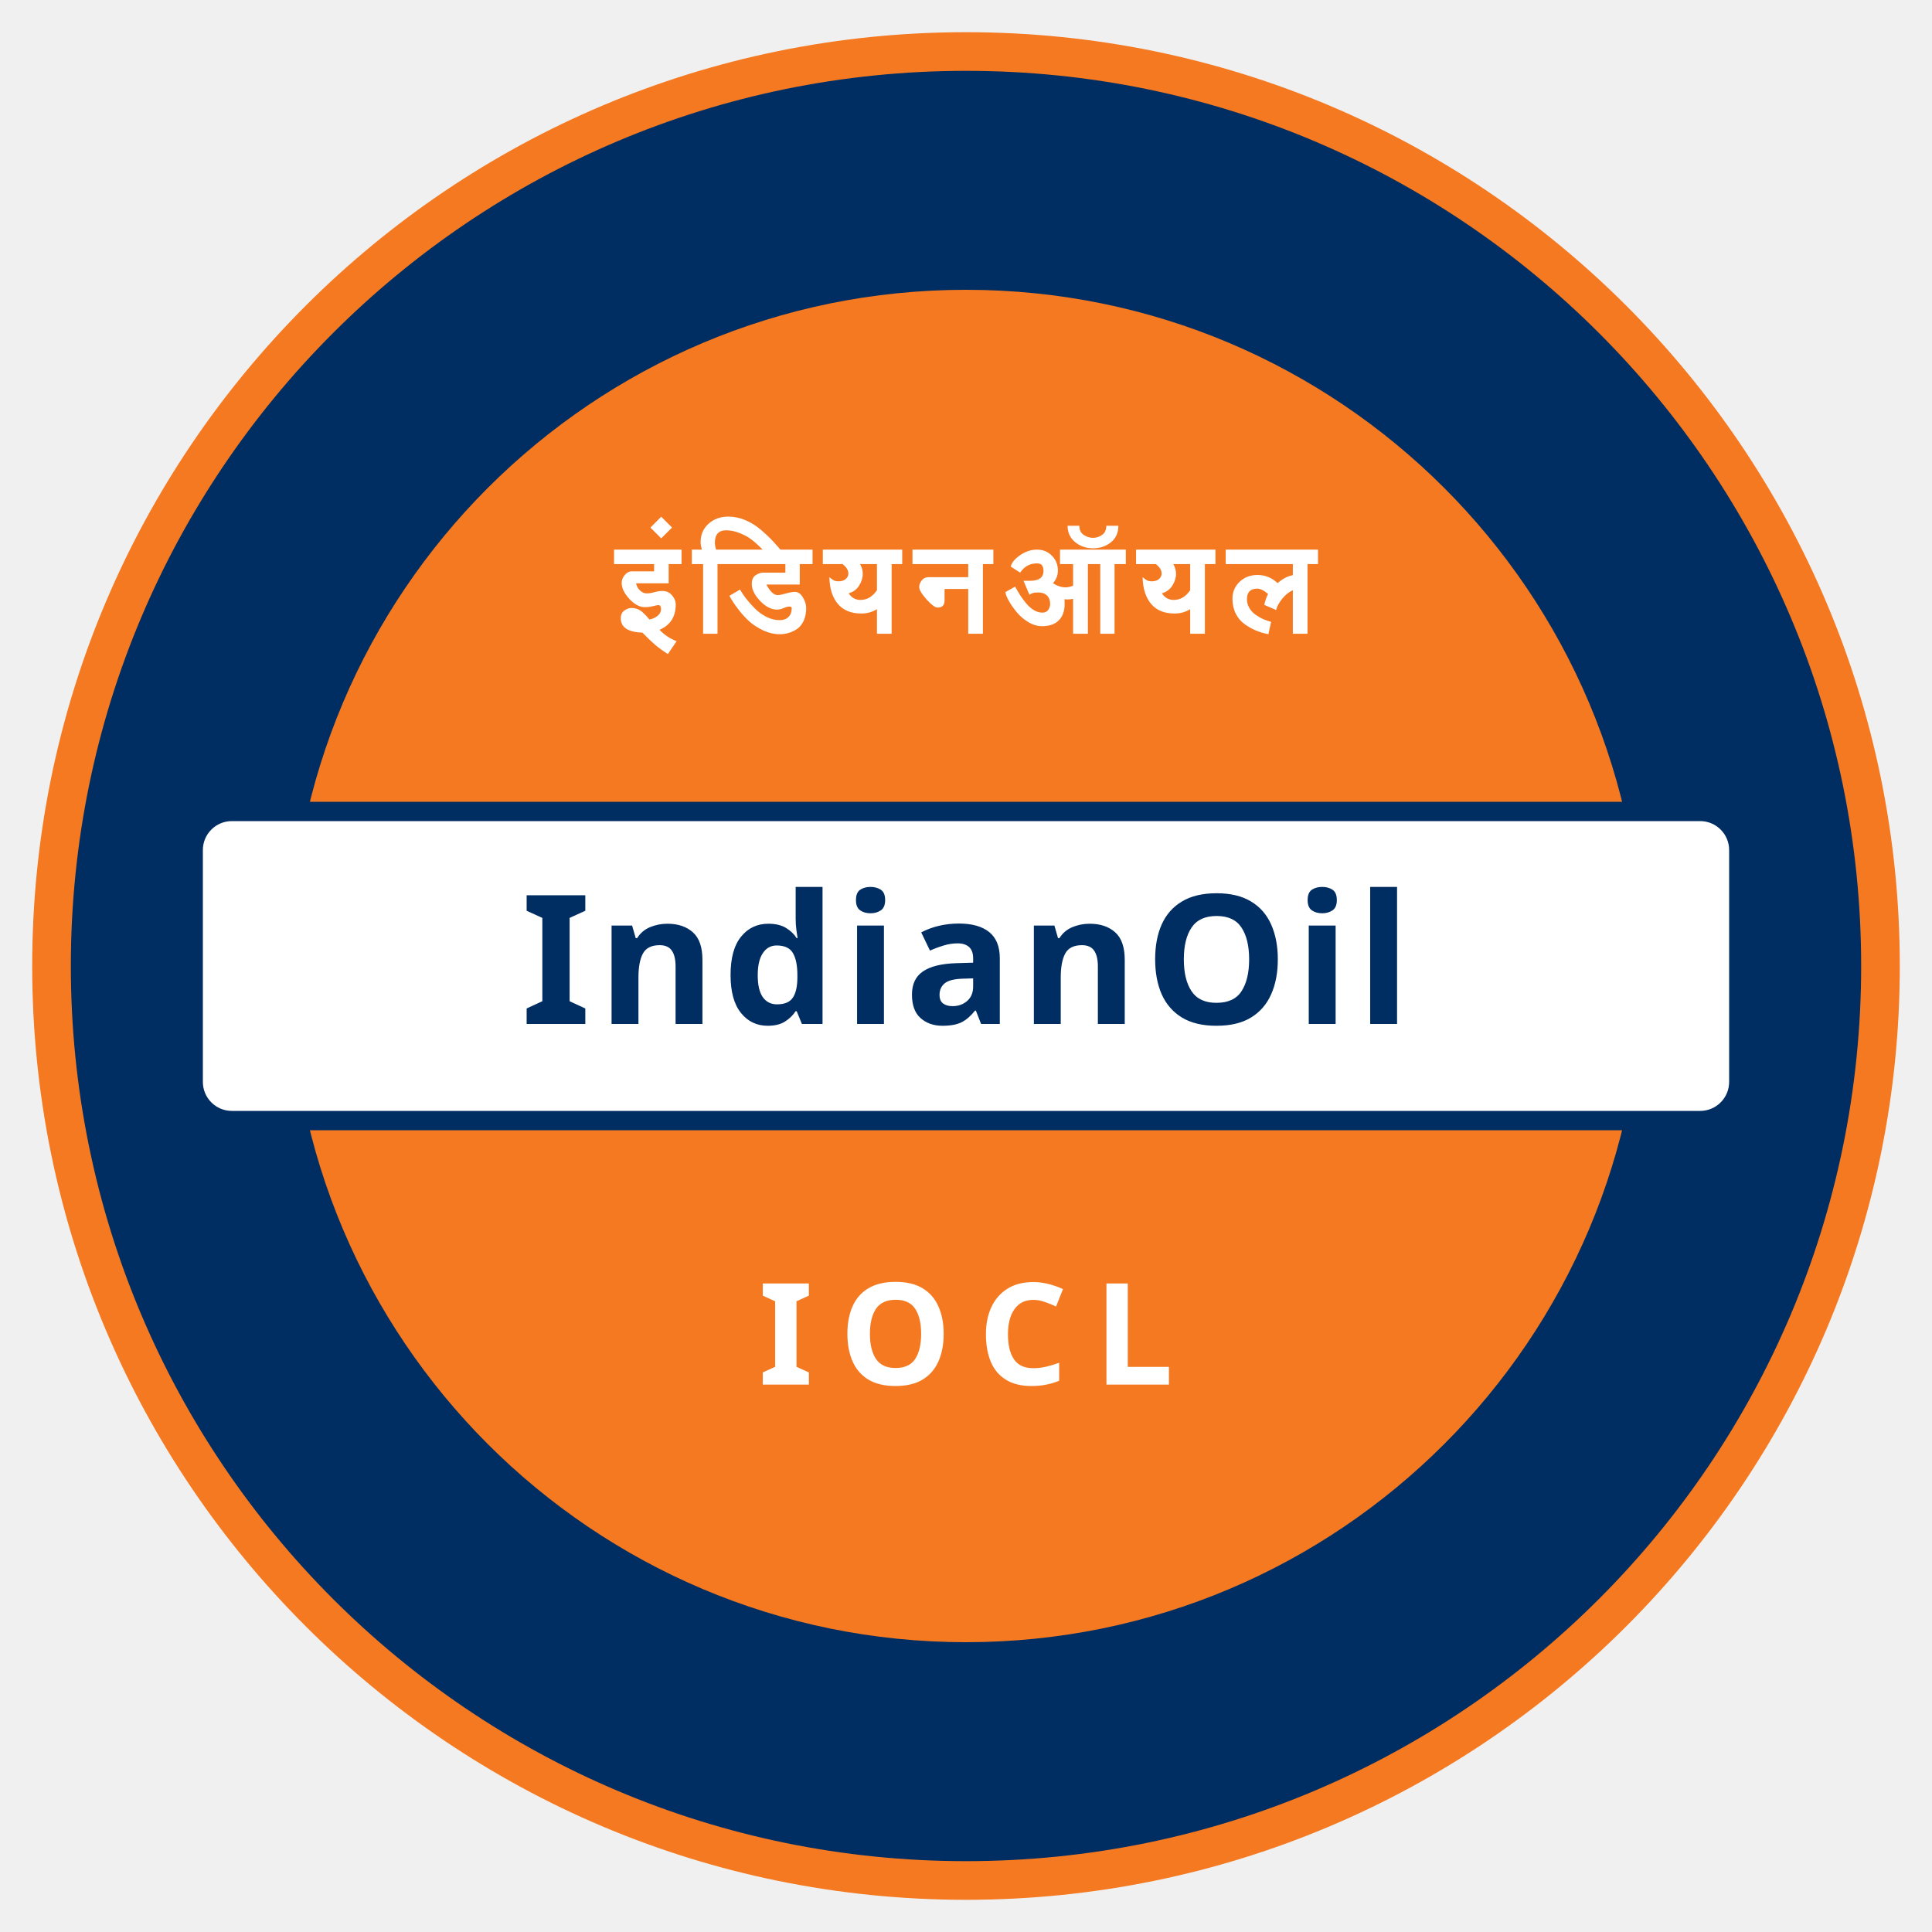
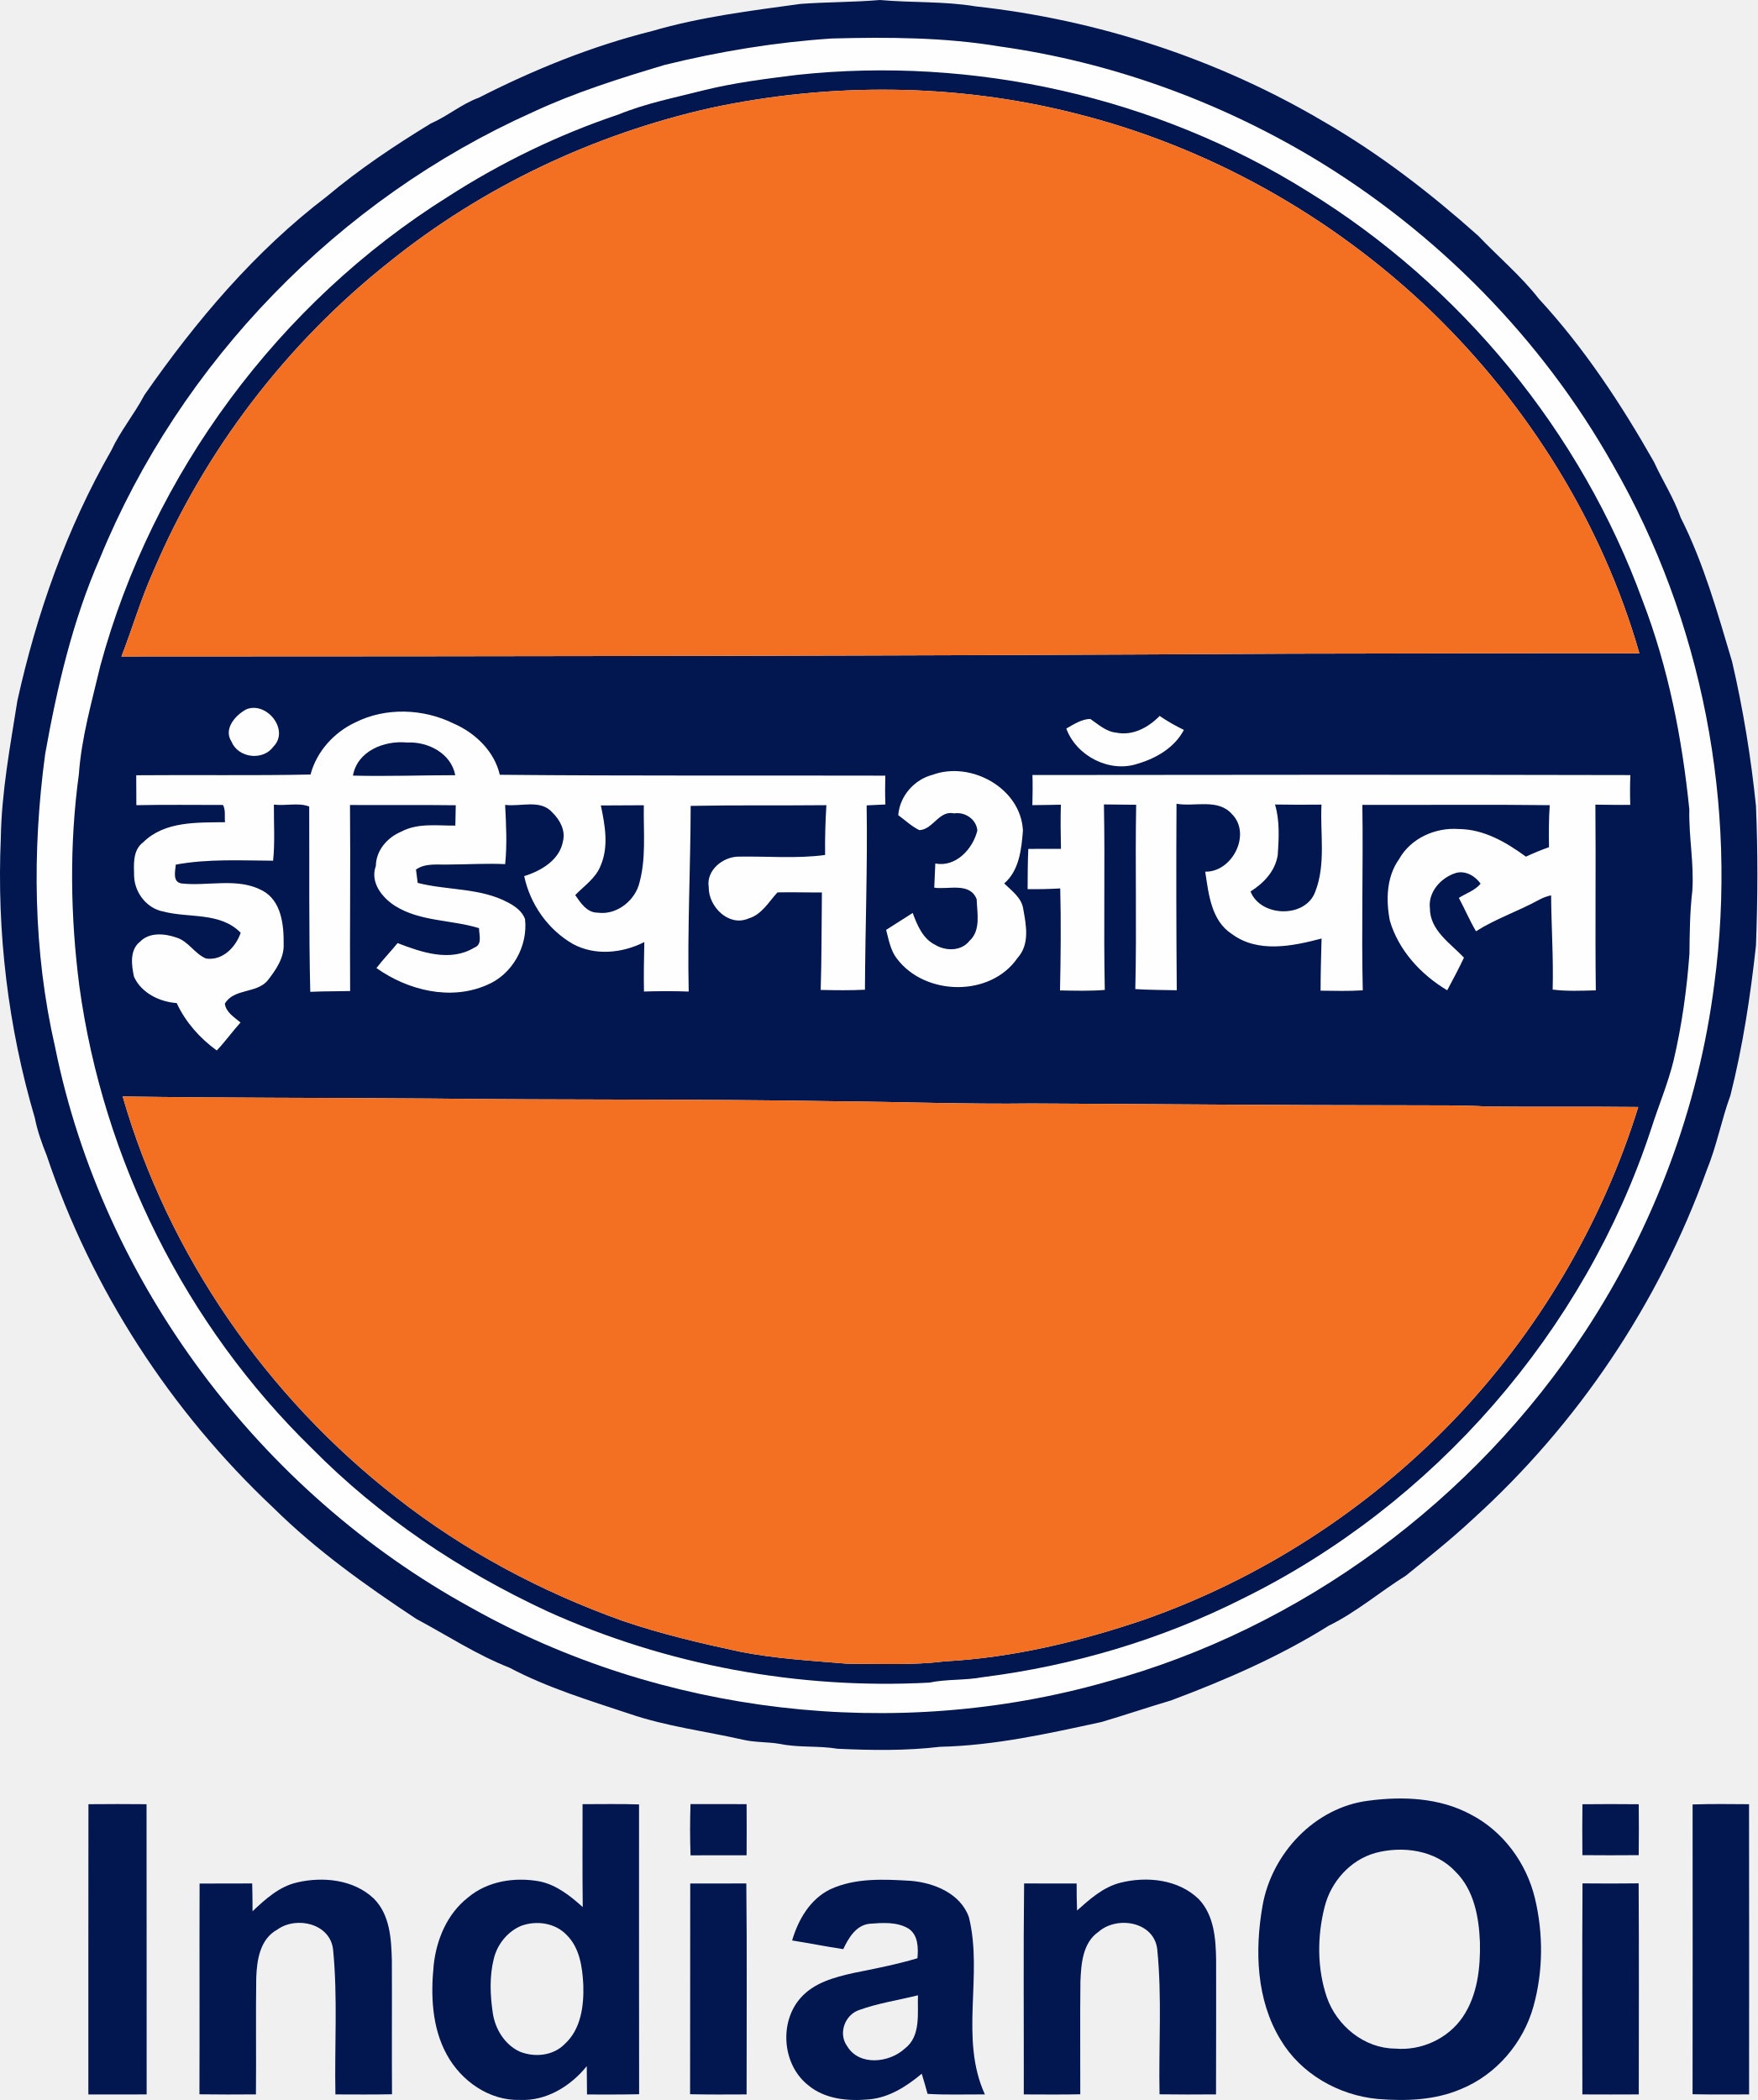
- <svg xmlns="http://www.w3.org/2000/svg" viewBox="0 0 300 300" width="100%" height="100%">
-   <circle cx="150" cy="150" r="142" fill="#002d62" stroke="#f47920" stroke-width="6" />
-   <path d="M 45 150 A 105 105 0 0 1 255 150 Z" fill="#f47920" />
-   <path d="M 45 150 A 105 105 0 0 0 255 150 Z" fill="#f47920" />
-   <rect x="30" y="126" width="240" height="48" rx="6" fill="#ffffff" stroke="#002d62" stroke-width="3" />
-   <text x="150" y="159" font-family="'Arial Black', 'Helvetica Black', sans-serif" font-weight="900" font-size="28" fill="#002d62" text-anchor="middle" letter-spacing="1">IndianOil</text>
-   <text x="150" y="98" font-family="'Noto Sans', 'Arial', sans-serif" font-weight="bold" font-size="20" fill="#ffffff" text-anchor="middle" letter-spacing="2">इंडियनऑयल</text>
-   <text x="150" y="215" font-family="'Arial Black', sans-serif" font-weight="900" font-size="22" fill="#ffffff" text-anchor="middle" letter-spacing="4">IOCL</text>
+ <svg xmlns="http://www.w3.org/2000/svg" viewBox="0 0 200.002 238.979" width="100%" height="100%">
+   <g fill="#fefefe">
+     <path d="m 241.43,12.57 c 15.88,-0.41 31.84,-0.36 47.53,2.26 31.27,4.38 61.58,15.32 88.67,31.49 35.15,21.11 64.88,51.26 85.02,87.01 25.37,44.1 35.48,96.65 28.75,147.04 -4.44,35.04 -17.18,68.95 -36.57,98.46 -31.4,47.9 -80.38,84.18 -135.7,99.3 C 259.41,495.1 193.07,487.45 138.94,456.98 79.45,424.3 34.86,365.12 21.35,298.45 15.08,271.23 14.78,242.86 18.51,215.26 21.88,196.39 26.26,177.55 33.97,159.93 56.72,104.21 101.65,58.07 156.55,33.48 c 12.03,-5.62 24.73,-9.61 37.43,-13.41 15.58,-3.84 31.45,-6.45 47.45,-7.5 m -9.92,10.32 c -8.87,1.11 -17.77,2.21 -26.46,4.37 -8.11,2.07 -16.37,3.67 -24.15,6.86 -17.02,5.72 -33.28,13.61 -48.36,23.33 -47.79,29.96 -83.62,78.35 -98.39,132.79 -2.4,10.18 -5.35,20.3 -6.09,30.78 -2.72,19.88 -2.43,40.13 0.14,60.02 6.76,49.28 30.21,96.15 65.85,130.9 19.1,19.37 42.06,34.73 66.69,46.17 33.78,15.3 71.27,22.2 108.27,20.22 4.97,-1.04 10.08,-0.59 15.05,-1.53 25.51,-3.21 50.53,-10.6 73.52,-22.17 54.31,-26.68 97.09,-75.75 115.95,-133.26 2.06,-6.48 4.74,-12.77 6.35,-19.39 2.31,-9.89 3.72,-19.98 4.46,-30.1 0.07,-5.97 0.12,-11.94 0.82,-17.88 0.52,-7.68 -1.03,-15.31 -0.85,-23.01 -2.04,-20.13 -5.95,-40.2 -13.23,-59.13 C 453.66,124 419.51,82.5 376.14,55.86 333.41,29.16 281.57,17.51 231.51,22.89 z" transform="translate(-2.29519 -.670868) scale(.40171)" />
+     <path d="m 75.52,202.6 c 5.77,-2.32 12.33,5.91 7.64,10.59 -2.95,4.11 -9.99,3.23 -11.88,-1.46 -2.33,-3.59 1.14,-7.49 4.24,-9.13 z" transform="translate(-2.29519 -.670868) scale(.40171)" />
+     <path d="m 106.31,206.35 c 8.65,-4.37 19.35,-3.97 27.96,0.3 6.11,2.66 11.51,7.85 13.04,14.5 36.4,0.36 72.82,0.15 109.22,0.25 -0.08,2.72 -0.08,5.45 0.02,8.17 -1.77,0.1 -3.54,0.17 -5.31,0.26 0.28,17.42 -0.4,34.81 -0.48,52.22 -4.18,0.21 -8.36,0.15 -12.54,0.06 0.28,-9.21 0.23,-18.42 0.34,-27.62 -4.2,0.04 -8.4,-0.11 -12.59,-0.01 -2.5,2.71 -4.41,6.27 -8.2,7.39 -5.6,2.44 -11.36,-3.37 -11.27,-8.87 -0.79,-4.78 4.03,-8.64 8.45,-8.66 8.16,-0.15 16.39,0.63 24.52,-0.47 -0.07,-4.7 0.08,-9.41 0.36,-14.1 -12.81,0.13 -25.63,-0.05 -38.44,0.2 -0.04,17.53 -0.95,35.05 -0.56,52.6 -4.23,-0.16 -8.45,-0.14 -12.68,-0.01 -0.09,-4.67 0,-9.34 0.1,-14.01 -6.21,3.17 -14.02,3.95 -20.28,0.51 -7.05,-4.08 -12.07,-11.25 -13.75,-19.2 4.77,-1.47 10.06,-4.55 10.99,-9.91 0.76,-3.04 -0.88,-6.03 -3,-8.1 -3.37,-3.84 -8.97,-1.59 -13.39,-2.16 0.29,5.58 0.59,11.2 0.01,16.78 -5.27,-0.25 -10.54,0.09 -15.81,0.11 -3.19,0.15 -6.66,-0.53 -9.45,1.42 0.14,1.26 0.31,2.52 0.48,3.78 8.48,2.18 17.78,1.33 25.66,5.59 1.96,1.03 3.96,2.48 4.75,4.64 0.88,7.69 -3.61,15.76 -10.85,18.72 -10.3,4.49 -22.37,1.48 -31.25,-4.82 1.88,-2.45 4.04,-4.68 5.99,-7.08 6.8,2.63 14.93,5.43 21.73,1.29 2.37,-0.86 1.34,-3.64 1.34,-5.51 -7.78,-2.42 -16.6,-1.82 -23.74,-6.28 -3.72,-2.36 -7.2,-6.73 -5.49,-11.35 0.07,-4.42 3.24,-8.05 7.18,-9.71 4.72,-2.52 10.21,-1.68 15.34,-1.72 0.04,-1.92 0.07,-3.85 0.12,-5.76 -9.99,-0.13 -19.98,-0.01 -29.96,-0.07 0.17,17.57 -0.08,35.14 0.04,52.7 -3.77,0.09 -7.54,0.05 -11.3,0.23 -0.42,-17.49 -0.22,-35 -0.3,-52.5 -3.05,-1.19 -6.71,-0.11 -10,-0.55 -0.04,5.3 0.33,10.62 -0.22,15.9 -9.17,-0.05 -18.52,-0.57 -27.57,1.11 -0.16,1.83 -0.99,4.93 1.62,5.33 7.56,0.84 15.84,-1.76 22.89,2 5.38,2.87 6.11,9.66 6.05,15.12 0.19,3.99 -2.25,7.43 -4.58,10.43 -3.17,3.68 -9.56,2.15 -12.09,6.52 0.35,2.47 2.7,3.84 4.45,5.32 -2.34,2.57 -4.33,5.42 -6.74,7.93 -4.8,-3.48 -8.84,-8.03 -11.35,-13.43 -4.86,-0.33 -10.03,-2.87 -12.1,-7.47 -0.71,-3.29 -1.28,-7.6 1.74,-9.94 2.65,-2.74 7.03,-2.3 10.33,-1.14 3.4,1.06 5.12,4.6 8.36,5.93 4.68,0.65 8.37,-3.17 9.8,-7.29 -5.75,-5.94 -14.62,-4.1 -21.9,-6.02 -4.65,-0.85 -8.06,-5.23 -8.29,-9.87 -0.08,-3.36 -0.48,-7.53 2.59,-9.77 6.11,-6.01 15.23,-5.56 23.17,-5.67 -0.21,-1.61 0.23,-3.41 -0.58,-4.88 -8.18,-0.01 -16.37,-0.1 -24.55,0.06 0.01,-2.83 0,-5.66 -0.03,-8.48 16.46,-0.15 32.93,0.13 49.38,-0.21 1.7,-6.47 6.61,-11.91 12.62,-14.73 m -0.6,15.04 c 9.66,0.24 19.32,-0.11 28.98,-0.12 -1.19,-6.23 -7.75,-9.56 -13.66,-9.25 -6.4,-0.63 -14.07,2.35 -15.32,9.37 m 70.23,8.46 c 1.18,5.56 2.29,11.66 -0.07,17.07 -1.37,3.53 -4.65,5.7 -7.19,8.31 1.51,2.21 3.33,5 6.34,4.98 5.04,0.73 10,-2.91 11.6,-7.61 2.27,-7.4 1.34,-15.2 1.49,-22.81 -4.06,0.02 -8.11,0.04 -12.17,0.06 z" transform="translate(-2.29519 -.670868) scale(.40171)" />
+     <path d="m 334.25,204.48 c 2.18,1.51 4.49,2.8 6.87,3.97 -2.61,4.96 -7.76,8 -12.98,9.54 -7.98,2.75 -17.46,-2.09 -20.34,-9.93 2.08,-1.18 4.39,-2.71 6.82,-2.72 2.3,1.58 4.5,3.63 7.42,3.89 4.63,0.93 9.07,-1.52 12.21,-4.75 z" transform="translate(-2.29519 -.670868) scale(.40171)" />
+     <path d="m 269.97,221.14 c 10.82,-3.95 24.99,3.81 25.55,15.83 -0.41,5.27 -1.04,11.29 -5.3,14.97 2.14,2.09 4.94,4.06 5.39,7.24 0.84,4.63 1.89,10 -1.61,13.85 -7.67,11.2 -26.27,10.81 -34.22,0.17 -1.8,-2.33 -2.29,-5.33 -3.02,-8.11 2.51,-1.59 5.01,-3.2 7.53,-4.79 1.29,3.45 2.84,7.29 6.36,9.02 2.99,1.82 7.37,1.84 9.69,-1.08 3.32,-3.02 2.19,-7.86 2.07,-11.81 -1.86,-4.93 -8.04,-2.69 -12.02,-3.29 0.1,-2.29 0.21,-4.57 0.3,-6.85 5.83,1.12 10.63,-4.13 11.91,-9.33 -0.26,-3.21 -3.51,-5.36 -6.59,-4.87 -4.26,-0.95 -5.97,4.62 -9.85,4.75 -2.2,-1.08 -4.01,-2.81 -5.97,-4.25 0.44,-5.44 4.53,-10.1 9.78,-11.45 z" transform="translate(-2.29519 -.670868) scale(.40171)" />
+     <path d="m 298.21,221.22 c 56.47,-0.08 112.94,-0.11 169.4,0.02 -0.12,2.81 -0.12,5.63 -0.03,8.44 -3.3,0.05 -6.59,-0.04 -9.88,-0.06 0.17,17.54 -0.09,35.07 0.12,52.61 -4.08,0.1 -8.18,0.3 -12.23,-0.22 0.24,-8.9 -0.37,-17.8 -0.44,-26.7 -1.22,0.27 -2.38,0.7 -3.47,1.3 -5.82,3.2 -12.19,5.31 -17.81,8.88 -1.8,-3.06 -3.18,-6.33 -4.86,-9.46 2.06,-1.29 4.58,-2.11 6.17,-4.02 -1.53,-2.18 -4.31,-3.81 -7.02,-3.03 -4.2,1.29 -7.91,5.41 -7.34,10.02 0.02,6.24 5.8,9.89 9.65,13.95 -1.48,3.14 -3.11,6.2 -4.75,9.26 -7.45,-4.44 -13.78,-11.29 -16.26,-19.73 -1.13,-5.86 -0.97,-12.43 2.64,-17.46 3.3,-5.9 10.29,-9 16.9,-8.5 7.11,0.05 13.45,3.75 19.02,7.83 2.13,-1 4.31,-1.9 6.53,-2.68 -0.04,-3.97 -0.08,-7.94 0.21,-11.9 -17.69,-0.23 -35.39,-0.03 -53.08,-0.08 0.27,17.51 -0.29,35.03 0.12,52.53 -3.98,0.26 -7.98,0.15 -11.96,0.1 0.01,-4.92 0.14,-9.85 0.28,-14.77 -8.21,2.16 -17.99,4.2 -25.39,-1.27 -5.89,-3.79 -6.61,-11.38 -7.57,-17.68 7.71,0.16 13.16,-10.7 7.57,-16.31 -3.99,-4.5 -10.5,-2 -15.7,-2.92 -0.1,17.6 -0.07,35.22 0.07,52.83 -3.92,-0.09 -7.84,-0.07 -11.75,-0.33 0.42,-17.4 -0.06,-34.81 0.24,-52.22 -3.04,-0.01 -6.08,-0.04 -9.12,-0.09 0.33,17.51 -0.12,35.03 0.24,52.55 -4.22,0.34 -8.46,0.22 -12.69,0.14 0.2,-9.63 0.31,-19.27 0.06,-28.9 -3.08,0.18 -6.16,0.25 -9.24,0.21 0.02,-3.81 0.02,-7.61 0.2,-11.41 3.08,0.01 6.16,0.01 9.25,-0.02 -0.07,-4.17 -0.17,-8.33 -0.02,-12.5 -2.7,0.05 -5.39,0.12 -8.08,0.13 0.07,-2.85 0.11,-5.7 0.02,-8.54 m 68.73,8.36 c 1.37,4.6 1.09,9.51 0.78,14.24 -0.7,4.62 -3.94,8 -7.72,10.4 2.85,7.25 15.5,7.66 18.31,0.12 3.09,-7.87 1.37,-16.5 1.79,-24.73 -4.39,0.05 -8.77,0.04 -13.16,-0.03 z" transform="translate(-2.29519 -.670868) scale(.40171)" />
+   </g>
+   <g fill="#02164f">
+     <path d="m 232.49,2.78 c 7.48,-0.56 15.02,-0.46 22.51,-1.11 9.01,0.82 18.11,0.31 27.06,1.8 34.73,3.81 68.65,14.9 98.72,32.68 15.73,9.07 30.2,20.25 43.73,32.32 5.7,5.99 12.09,11.34 17.19,17.87 12.82,13.89 23.3,29.81 32.61,46.22 2.42,5.29 5.61,10.19 7.54,15.71 6.54,12.96 10.45,26.99 14.58,40.84 3.12,13.47 5.36,27.14 6.76,40.89 0.56,13.17 0.5,26.35 0,39.52 -1.55,14.28 -3.73,28.53 -7.24,42.48 -2.55,6.96 -3.88,14.31 -6.71,21.17 -13.53,37.7 -36.54,71.92 -66.23,98.81 -6.06,5.65 -12.54,10.82 -18.98,16.03 -7.38,4.61 -14.05,10.37 -21.9,14.22 -14.01,8.76 -29.24,15.38 -44.68,21.16 -6.6,1.95 -13.11,4.17 -19.71,6.11 -15.09,3.27 -30.27,6.67 -45.76,7.02 -9.61,1.15 -19.33,1 -28.98,0.55 -5.4,-0.91 -10.94,-0.26 -16.31,-1.37 -3.47,-0.61 -7.03,-0.38 -10.47,-1.19 -10.72,-2.42 -21.73,-3.77 -32.16,-7.34 -11.53,-3.83 -23.26,-7.38 -34.04,-13.08 -9.28,-3.64 -17.64,-9.14 -26.39,-13.82 C 109.36,450.83 95.35,440.86 83.15,428.8 54.03,401.42 31.63,366.89 18.94,328.98 17.55,325.53 16.3,322.02 15.58,318.36 8.01,292.7 4.77,265.75 5.95,239.02 c 0.21,-13.04 2.65,-25.91 4.67,-38.75 5.46,-24.75 13.99,-48.93 26.61,-70.97 2.59,-5.57 6.55,-10.31 9.4,-15.73 14.59,-20.96 31.3,-40.75 51.7,-56.27 9.19,-7.72 19.18,-14.39 29.4,-20.63 4.76,-2.07 8.75,-5.54 13.63,-7.32 15.67,-7.99 32.1,-14.64 49.19,-18.91 13.68,-3.99 27.86,-5.73 41.94,-7.66 m 8.94,9.79 c -16,1.05 -31.87,3.66 -47.45,7.5 -12.7,3.8 -25.4,7.79 -37.43,13.41 -54.9,24.59 -99.83,70.73 -122.58,126.45 -7.71,17.62 -12.09,36.46 -15.46,55.33 -3.73,27.6 -3.43,55.97 2.84,83.19 13.51,66.67 58.1,125.85 117.59,158.53 54.13,30.47 120.47,38.12 180.19,21.15 55.32,-15.12 104.3,-51.4 135.7,-99.3 19.39,-29.51 32.13,-63.42 36.57,-98.46 6.73,-50.39 -3.38,-102.94 -28.75,-147.04 C 442.51,97.58 412.78,67.43 377.63,46.32 350.54,30.15 320.23,19.21 288.96,14.83 273.27,12.21 257.31,12.16 241.43,12.57 z" transform="translate(-2.29519 -.670868) scale(.40171)" />
+     <path d="m 231.51,22.89 c 50.06,-5.38 101.9,6.27 144.63,32.97 43.37,26.64 77.52,68.14 94.94,116 7.28,18.93 11.19,39 13.23,59.13 -0.18,7.7 1.37,15.33 0.85,23.01 -0.7,5.94 -0.75,11.91 -0.82,17.88 -0.74,10.12 -2.15,20.21 -4.46,30.1 -1.61,6.62 -4.29,12.91 -6.35,19.39 -18.86,57.51 -61.64,106.58 -115.95,133.26 -22.99,11.57 -48.01,18.96 -73.52,22.17 -4.97,0.94 -10.08,0.49 -15.05,1.53 -37,1.98 -74.49,-4.92 -108.27,-20.22 C 136.11,446.67 113.15,431.31 94.05,411.94 58.41,377.19 34.96,330.32 28.2,281.04 25.63,261.15 25.34,240.9 28.06,221.02 c 0.74,-10.48 3.69,-20.6 6.09,-30.78 14.77,-54.44 50.6,-102.83 98.39,-132.79 15.08,-9.72 31.34,-17.61 48.36,-23.33 7.78,-3.19 16.04,-4.79 24.15,-6.86 8.69,-2.16 17.59,-3.26 26.46,-4.37 m -24.45,9.36 c -33.14,7.45 -64.62,22.34 -91.1,43.66 -29,22.99 -52.21,53.29 -66.7,87.36 -3.59,7.91 -6,16.28 -9.14,24.37 110.63,-0.02 221.26,-0.14 331.87,-0.79 32.72,-0.02 65.44,-0.18 98.17,-0.11 C 459.65,149.95 438.65,116.37 411.18,89.83 383.1,62.87 348.01,43.16 310.19,33.76 276.56,25.24 240.95,24.99 207.06,32.25 M 75.52,202.6 c -3.1,1.64 -6.57,5.54 -4.24,9.13 1.89,4.69 8.93,5.57 11.88,1.46 4.69,-4.68 -1.87,-12.91 -7.64,-10.59 m 30.79,3.75 c -6.01,2.82 -10.92,8.26 -12.62,14.73 -16.45,0.34 -32.92,0.06 -49.38,0.21 0.03,2.82 0.04,5.65 0.03,8.48 8.18,-0.16 16.37,-0.07 24.55,-0.06 0.81,1.47 0.37,3.27 0.58,4.88 -7.94,0.11 -17.06,-0.34 -23.17,5.67 -3.07,2.24 -2.67,6.41 -2.59,9.77 0.23,4.64 3.64,9.02 8.29,9.87 7.28,1.92 16.15,0.08 21.9,6.02 -1.43,4.12 -5.12,7.94 -9.8,7.29 -3.24,-1.33 -4.96,-4.87 -8.36,-5.93 -3.3,-1.16 -7.68,-1.6 -10.33,1.14 -3.02,2.34 -2.45,6.65 -1.74,9.94 2.07,4.6 7.24,7.14 12.1,7.47 2.51,5.4 6.55,9.95 11.35,13.43 2.41,-2.51 4.4,-5.36 6.74,-7.93 -1.75,-1.48 -4.1,-2.85 -4.45,-5.32 2.53,-4.37 8.92,-2.84 12.09,-6.52 2.33,-3 4.77,-6.44 4.58,-10.43 0.06,-5.46 -0.67,-12.25 -6.05,-15.12 -7.05,-3.76 -15.33,-1.16 -22.89,-2 -2.61,-0.4 -1.78,-3.5 -1.62,-5.33 9.05,-1.68 18.4,-1.16 27.57,-1.11 0.55,-5.28 0.18,-10.6 0.22,-15.9 3.29,0.44 6.95,-0.64 10,0.55 0.08,17.5 -0.12,35.01 0.3,52.5 3.76,-0.18 7.53,-0.14 11.3,-0.23 -0.12,-17.56 0.13,-35.13 -0.04,-52.7 9.98,0.06 19.97,-0.06 29.96,0.07 -0.05,1.91 -0.08,3.84 -0.12,5.76 -5.13,0.04 -10.62,-0.8 -15.34,1.72 -3.94,1.66 -7.11,5.29 -7.18,9.71 -1.71,4.62 1.77,8.99 5.49,11.35 7.14,4.46 15.96,3.86 23.74,6.28 0,1.87 1.03,4.65 -1.34,5.51 -6.8,4.14 -14.93,1.34 -21.73,-1.29 -1.95,2.4 -4.11,4.63 -5.99,7.08 8.88,6.3 20.95,9.31 31.25,4.82 7.24,-2.96 11.73,-11.03 10.85,-18.72 -0.79,-2.16 -2.79,-3.61 -4.75,-4.64 -7.88,-4.26 -17.18,-3.41 -25.66,-5.59 -0.17,-1.26 -0.34,-2.52 -0.48,-3.78 2.79,-1.95 6.26,-1.27 9.45,-1.42 5.27,-0.02 10.54,-0.36 15.81,-0.11 0.58,-5.58 0.28,-11.2 -0.01,-16.78 4.42,0.57 10.02,-1.68 13.39,2.16 2.12,2.07 3.76,5.06 3,8.1 -0.93,5.36 -6.22,8.44 -10.99,9.91 1.68,7.95 6.7,15.12 13.75,19.2 6.26,3.44 14.07,2.66 20.28,-0.51 -0.1,4.67 -0.19,9.34 -0.1,14.01 4.23,-0.13 8.45,-0.15 12.68,0.01 -0.39,-17.55 0.52,-35.07 0.56,-52.6 12.81,-0.25 25.63,-0.07 38.44,-0.2 -0.28,4.69 -0.43,9.4 -0.36,14.1 -8.13,1.1 -16.36,0.32 -24.52,0.47 -4.42,0.02 -9.24,3.88 -8.45,8.66 -0.09,5.5 5.67,11.31 11.27,8.87 3.79,-1.12 5.7,-4.68 8.2,-7.39 4.19,-0.1 8.39,0.05 12.59,0.01 -0.11,9.2 -0.06,18.41 -0.34,27.62 4.18,0.09 8.36,0.15 12.54,-0.06 0.08,-17.41 0.76,-34.8 0.48,-52.22 1.77,-0.09 3.54,-0.16 5.31,-0.26 -0.1,-2.72 -0.1,-5.45 -0.02,-8.17 -36.4,-0.1 -72.82,0.11 -109.22,-0.25 -1.53,-6.65 -6.93,-11.84 -13.04,-14.5 -8.61,-4.27 -19.31,-4.67 -27.96,-0.3 m 227.94,-1.87 c -3.14,3.23 -7.58,5.68 -12.21,4.75 -2.92,-0.26 -5.12,-2.31 -7.42,-3.89 -2.43,0.01 -4.74,1.54 -6.82,2.72 2.88,7.84 12.36,12.68 20.34,9.93 5.22,-1.54 10.37,-4.58 12.98,-9.54 -2.38,-1.17 -4.69,-2.46 -6.87,-3.97 m -64.28,16.66 c -5.25,1.35 -9.34,6.01 -9.78,11.45 1.96,1.44 3.77,3.17 5.97,4.25 3.88,-0.13 5.59,-5.7 9.85,-4.75 3.08,-0.49 6.33,1.66 6.59,4.87 -1.28,5.2 -6.08,10.45 -11.91,9.33 -0.09,2.28 -0.2,4.56 -0.3,6.85 3.98,0.6 10.16,-1.64 12.02,3.29 0.12,3.95 1.25,8.79 -2.07,11.81 -2.32,2.92 -6.7,2.9 -9.69,1.08 -3.52,-1.73 -5.07,-5.57 -6.36,-9.02 -2.52,1.59 -5.02,3.2 -7.53,4.79 0.73,2.78 1.22,5.78 3.02,8.11 7.95,10.64 26.55,11.03 34.22,-0.17 3.5,-3.85 2.45,-9.22 1.61,-13.85 -0.45,-3.18 -3.25,-5.15 -5.39,-7.24 4.26,-3.68 4.89,-9.7 5.3,-14.97 -0.56,-12.02 -14.73,-19.78 -25.55,-15.83 m 28.24,0.08 c 0.09,2.84 0.05,5.69 -0.02,8.54 2.69,-0.01 5.38,-0.08 8.08,-0.13 -0.15,4.17 -0.05,8.33 0.02,12.5 -3.09,0.03 -6.17,0.03 -9.25,0.02 -0.18,3.8 -0.18,7.6 -0.2,11.41 3.08,0.04 6.16,-0.03 9.24,-0.21 0.25,9.63 0.14,19.27 -0.06,28.9 4.23,0.08 8.47,0.2 12.69,-0.14 -0.36,-17.52 0.09,-35.04 -0.24,-52.55 3.04,0.05 6.08,0.08 9.12,0.09 -0.3,17.41 0.18,34.82 -0.24,52.22 3.91,0.26 7.83,0.24 11.75,0.33 -0.14,-17.61 -0.17,-35.23 -0.07,-52.83 5.2,0.92 11.71,-1.58 15.7,2.92 5.59,5.61 0.14,16.47 -7.57,16.31 0.96,6.3 1.68,13.89 7.57,17.68 7.4,5.47 17.18,3.43 25.39,1.27 -0.14,4.92 -0.27,9.85 -0.28,14.77 3.98,0.05 7.98,0.16 11.96,-0.1 -0.41,-17.5 0.15,-35.02 -0.12,-52.53 17.69,0.05 35.39,-0.15 53.08,0.08 -0.29,3.96 -0.25,7.93 -0.21,11.9 -2.22,0.78 -4.4,1.68 -6.53,2.68 -5.57,-4.08 -11.91,-7.78 -19.02,-7.83 -6.61,-0.5 -13.6,2.6 -16.9,8.5 -3.61,5.03 -3.77,11.6 -2.64,17.46 2.48,8.44 8.81,15.29 16.26,19.73 1.64,-3.06 3.27,-6.12 4.75,-9.26 -3.85,-4.06 -9.63,-7.71 -9.65,-13.95 -0.57,-4.61 3.14,-8.73 7.34,-10.02 2.71,-0.78 5.49,0.85 7.02,3.03 -1.59,1.91 -4.11,2.73 -6.17,4.02 1.68,3.13 3.06,6.4 4.86,9.46 5.62,-3.57 11.99,-5.68 17.81,-8.88 1.09,-0.6 2.25,-1.03 3.47,-1.3 0.07,8.9 0.68,17.8 0.44,26.7 4.05,0.52 8.15,0.32 12.23,0.22 -0.21,-17.54 0.05,-35.07 -0.12,-52.61 3.29,0.02 6.58,0.11 9.88,0.06 -0.09,-2.81 -0.09,-5.63 0.03,-8.44 -56.46,-0.13 -112.93,-0.1 -169.4,-0.02 M 40.46,312.28 c 12.95,44.87 40.77,85.05 77.6,113.67 19.22,15.08 41.07,26.69 64.05,34.89 10.83,3.71 21.98,6.32 33.17,8.72 10.11,2.02 20.42,2.56 30.67,3.44 9.12,-0.02 18.29,0.45 27.37,-0.68 19.23,-1.04 38.14,-5.58 56.34,-11.75 33.08,-11.56 63.28,-31.09 87.6,-56.3 24.08,-25.07 42.28,-55.79 52.59,-89 -14.28,-0.17 -28.56,0.02 -42.84,-0.14 -7.33,-0.43 -14.67,-0.29 -22.01,-0.34 -35.67,0 -71.33,-0.36 -107,-0.52 -18.34,0.24 -36.66,-0.47 -54.99,-0.62 -38.67,-0.69 -77.34,-0.32 -116.01,-0.79 -28.85,-0.24 -57.7,-0.13 -86.54,-0.58 z" transform="translate(-2.29519 -.670868) scale(.40171)" />
+     <path d="m 105.71,221.39 c 1.25,-7.02 8.92,-10 15.32,-9.37 5.91,-0.31 12.47,3.02 13.66,9.25 -9.66,0.01 -19.32,0.36 -28.98,0.12 z" transform="translate(-2.29519 -.670868) scale(.40171)" />
+     <path d="m 175.94,229.85 c 4.06,-0.02 8.11,-0.04 12.17,-0.06 -0.15,7.61 0.78,15.41 -1.49,22.81 -1.6,4.7 -6.56,8.34 -11.6,7.61 -3.01,0.02 -4.83,-2.77 -6.34,-4.98 2.54,-2.61 5.82,-4.78 7.19,-8.31 2.36,-5.41 1.25,-11.51 0.07,-17.07 z" transform="translate(-2.29519 -.670868) scale(.40171)" />
+     <path d="m 366.94,229.58 c 4.39,0.07 8.77,0.08 13.16,0.03 -0.42,8.23 1.3,16.86 -1.79,24.73 -2.81,7.54 -15.46,7.13 -18.31,-0.12 3.78,-2.4 7.02,-5.78 7.72,-10.4 0.31,-4.73 0.59,-9.64 -0.78,-14.24 z" transform="translate(-2.29519 -.670868) scale(.40171)" />
+     <path d="m 393.45,511.78 c 9.71,-1.28 20.1,-0.85 28.9,3.89 9.19,4.73 15.81,13.74 18.21,23.73 2.41,10.02 2.36,20.71 -0.41,30.66 -2.88,10.39 -10.58,19.39 -20.61,23.45 -7.4,3.16 -15.64,3.41 -23.55,2.77 -11.04,-1.05 -21.72,-7.11 -27.46,-16.74 -6.9,-11.27 -7.36,-25.29 -5.13,-37.99 2.6,-14.84 14.82,-27.89 30.05,-29.77 m 1.94,14.8 c -7.15,1.98 -12.63,8.18 -14.41,15.3 -2.11,8.35 -2.15,17.4 0.64,25.6 2.81,8.08 10.61,14.48 19.34,14.53 7.4,0.68 14.99,-2.8 19.17,-8.96 4.16,-6.14 5.01,-13.87 4.86,-21.11 -0.27,-7.1 -1.64,-14.83 -6.9,-20.03 -5.66,-6.13 -14.93,-7.4 -22.7,-5.33 z" transform="translate(-2.29519 -.670868) scale(.40171)" />
+     <path d="m 30.77,512.78 c 5.49,-0.06 10.97,-0.05 16.46,0 0.05,27.4 0,54.81 0.03,82.21 -5.51,0.03 -11.01,0.02 -16.51,0.01 0.02,-27.41 -0.03,-54.81 0.02,-82.22 z" transform="translate(-2.29519 -.670868) scale(.40171)" />
+     <path d="m 170.76,512.77 c 5.33,0 10.67,-0.11 16,0.07 0.01,27.37 -0.03,54.74 0.02,82.1 -4.92,0.1 -9.84,0.08 -14.76,0.07 -0.03,-2.68 -0.04,-5.36 -0.07,-8.03 -4.56,5.67 -11.45,9.92 -18.93,9.57 -8.69,0.27 -16.68,-5.39 -20.73,-12.84 -4.21,-7.67 -4.57,-16.78 -3.71,-25.3 0.76,-7.27 3.82,-14.58 9.69,-19.17 5.56,-4.72 13.34,-5.88 20.34,-4.59 4.77,0.98 8.66,4.1 12.2,7.27 -0.12,-9.72 -0.05,-19.44 -0.05,-29.15 m -17.43,34.48 c -3.85,1.63 -6.75,5.25 -7.72,9.3 -1.26,5.03 -1.04,10.33 -0.28,15.43 0.69,4.55 3.41,8.98 7.7,10.92 4.17,1.67 9.43,1.15 12.67,-2.18 4.63,-4.19 5.46,-10.88 5.27,-16.78 -0.26,-4.98 -1.01,-10.5 -4.75,-14.15 -3.24,-3.41 -8.59,-4.15 -12.89,-2.54 z" transform="translate(-2.29519 -.670868) scale(.40171)" />
+     <path d="m 201.34,512.74 c 5.3,0.01 10.6,0 15.89,0.02 0.03,4.83 0.03,9.65 0,14.48 -5.29,0.02 -10.59,0 -15.88,0.02 -0.17,-4.84 -0.17,-9.69 -0.01,-14.52 z" transform="translate(-2.29519 -.670868) scale(.40171)" />
+     <path d="m 454.03,512.79 c 5.31,-0.06 10.63,-0.06 15.95,0 0.05,4.8 0.05,9.61 -0.01,14.42 -5.31,0.05 -10.63,0.05 -15.95,0 -0.05,-4.81 -0.05,-9.62 0.01,-14.42 z" transform="translate(-2.29519 -.670868) scale(.40171)" />
+     <path d="m 485.24,512.85 c 5.33,-0.18 10.66,-0.11 15.99,-0.07 0.04,27.41 0.03,54.81 0.01,82.21 -5.34,0.01 -10.68,0.06 -16.01,-0.05 0.05,-27.36 0.02,-54.73 0.01,-82.09 z" transform="translate(-2.29519 -.670868) scale(.40171)" />
+     <path d="m 89.88,534.94 c 7.35,-1.7 15.97,-0.84 21.68,4.52 4.63,4.58 5.02,11.45 5.17,17.59 0.06,12.63 -0.04,25.26 0.04,37.9 -5.34,0.1 -10.68,0.06 -16.03,0.04 -0.28,-13.64 0.68,-27.35 -0.65,-40.94 -0.75,-7.46 -10.35,-9.69 -15.83,-5.74 -4.87,2.65 -5.78,8.59 -5.95,13.62 -0.16,11.01 0.02,22.03 -0.09,33.05 -5.33,0.04 -10.67,0.06 -16,-0.02 0.07,-19.9 -0.02,-39.8 0.04,-59.7 4.97,-0.03 9.94,0 14.9,-0.03 0.09,2.62 0.09,5.25 0.1,7.88 3.65,-3.45 7.56,-7.01 12.62,-8.17 z" transform="translate(-2.29519 -.670868) scale(.40171)" />
+     <path d="m 240.93,536.89 c 7.12,-3.29 15.2,-2.86 22.83,-2.4 6.6,0.55 14.09,3.59 16.45,10.3 4.08,16.45 -2.74,34.35 4.53,50.2 -5.41,-0.03 -10.83,0.18 -16.24,-0.15 -0.51,-1.92 -1.08,-3.82 -1.65,-5.71 -4.26,3.55 -9.18,6.74 -14.85,7.26 -5.99,0.56 -12.59,-0.01 -17.36,-4.04 -7.31,-5.79 -8.26,-17.86 -2.05,-24.76 3.76,-4.24 9.51,-5.78 14.84,-6.98 6.1,-1.23 12.22,-2.41 18.2,-4.19 0.27,-2.97 0.22,-6.62 -2.57,-8.43 -3.28,-1.95 -7.37,-1.62 -11.03,-1.34 -3.84,0.43 -5.92,4.05 -7.42,7.19 -4.84,-0.73 -9.64,-1.69 -14.48,-2.46 1.73,-5.88 5.09,-11.72 10.8,-14.49 m 8.1,34.22 c -4.02,1.42 -5.88,6.67 -3.32,10.2 3.42,5.72 11.94,4.76 16.33,0.71 4.66,-3.54 3.55,-10 3.74,-15.11 -5.58,1.39 -11.33,2.24 -16.75,4.2 z" transform="translate(-2.29519 -.670868) scale(.40171)" />
+     <path d="m 323.1,535.03 c 7.52,-1.89 16.45,-0.98 22.23,4.64 4.38,4.59 4.84,11.33 4.92,17.35 -0.01,12.65 0.03,25.31 -0.03,37.96 -5.33,0.04 -10.67,0.06 -16,-0.02 -0.28,-13.75 0.74,-27.57 -0.67,-41.26 -1.03,-7.7 -11.39,-9.35 -16.61,-4.78 -4.53,3.13 -4.93,9.11 -5.14,14.12 -0.12,10.63 -0.01,21.27 -0.04,31.91 -5.33,0.12 -10.67,0.05 -16,0.04 0.04,-19.92 -0.14,-39.84 0.09,-59.76 4.96,0.02 9.92,0 14.88,0.02 0.01,2.54 0.01,5.09 0.12,7.64 3.64,-3.23 7.4,-6.62 12.25,-7.86 z" transform="translate(-2.29519 -.670868) scale(.40171)" />
+     <path d="m 201.26,535.25 c 5.29,-0.02 10.59,0 15.89,-0.02 0.22,19.92 0.06,39.84 0.08,59.76 -5.34,0.04 -10.68,0.05 -16.01,-0.05 0.06,-19.89 -0.01,-39.79 0.04,-59.69 z" transform="translate(-2.29519 -.670868) scale(.40171)" />
+     <path d="m 454.05,535.21 c 5.3,0.05 10.6,0.06 15.9,-0.01 0.13,19.93 0.05,39.86 0.04,59.79 -5.33,0.03 -10.65,0.03 -15.98,0 -0.02,-19.93 -0.08,-39.86 0.04,-59.78 z" transform="translate(-2.29519 -.670868) scale(.40171)" />
+   </g>
+   <g fill="#f37022">
+     <path d="m 207.06,32.25 c 33.89,-7.26 69.5,-7.01 103.13,1.51 37.82,9.4 72.91,29.11 100.99,56.07 27.47,26.54 48.47,60.12 58.98,96.91 -32.73,-0.07 -65.45,0.09 -98.17,0.11 -110.61,0.65 -221.24,0.77 -331.87,0.79 3.14,-8.09 5.55,-16.46 9.14,-24.37 14.49,-34.07 37.7,-64.37 66.7,-87.36 26.48,-21.32 57.96,-36.21 91.1,-43.66 z" transform="translate(-2.29519 -.670868) scale(.40171)" />
+     <path d="m 40.46,312.28 c 28.84,0.45 57.69,0.34 86.54,0.58 38.67,0.47 77.34,0.1 116.01,0.79 18.33,0.15 36.65,0.86 54.99,0.62 35.67,0.16 71.33,0.52 107,0.52 7.34,0.05 14.68,-0.09 22.01,0.34 14.28,0.16 28.56,-0.03 42.84,0.14 -10.31,33.21 -28.51,63.93 -52.59,89 -24.32,25.21 -54.52,44.74 -87.6,56.3 -18.2,6.17 -37.11,10.71 -56.34,11.75 -9.08,1.13 -18.25,0.66 -27.37,0.68 -10.25,-0.88 -20.56,-1.42 -30.67,-3.44 -11.19,-2.4 -22.34,-5.01 -33.17,-8.72 -22.98,-8.2 -44.83,-19.81 -64.05,-34.89 -36.83,-28.62 -64.65,-68.8 -77.6,-113.67 z" transform="translate(-2.29519 -.670868) scale(.40171)" />
+   </g>
</svg>
